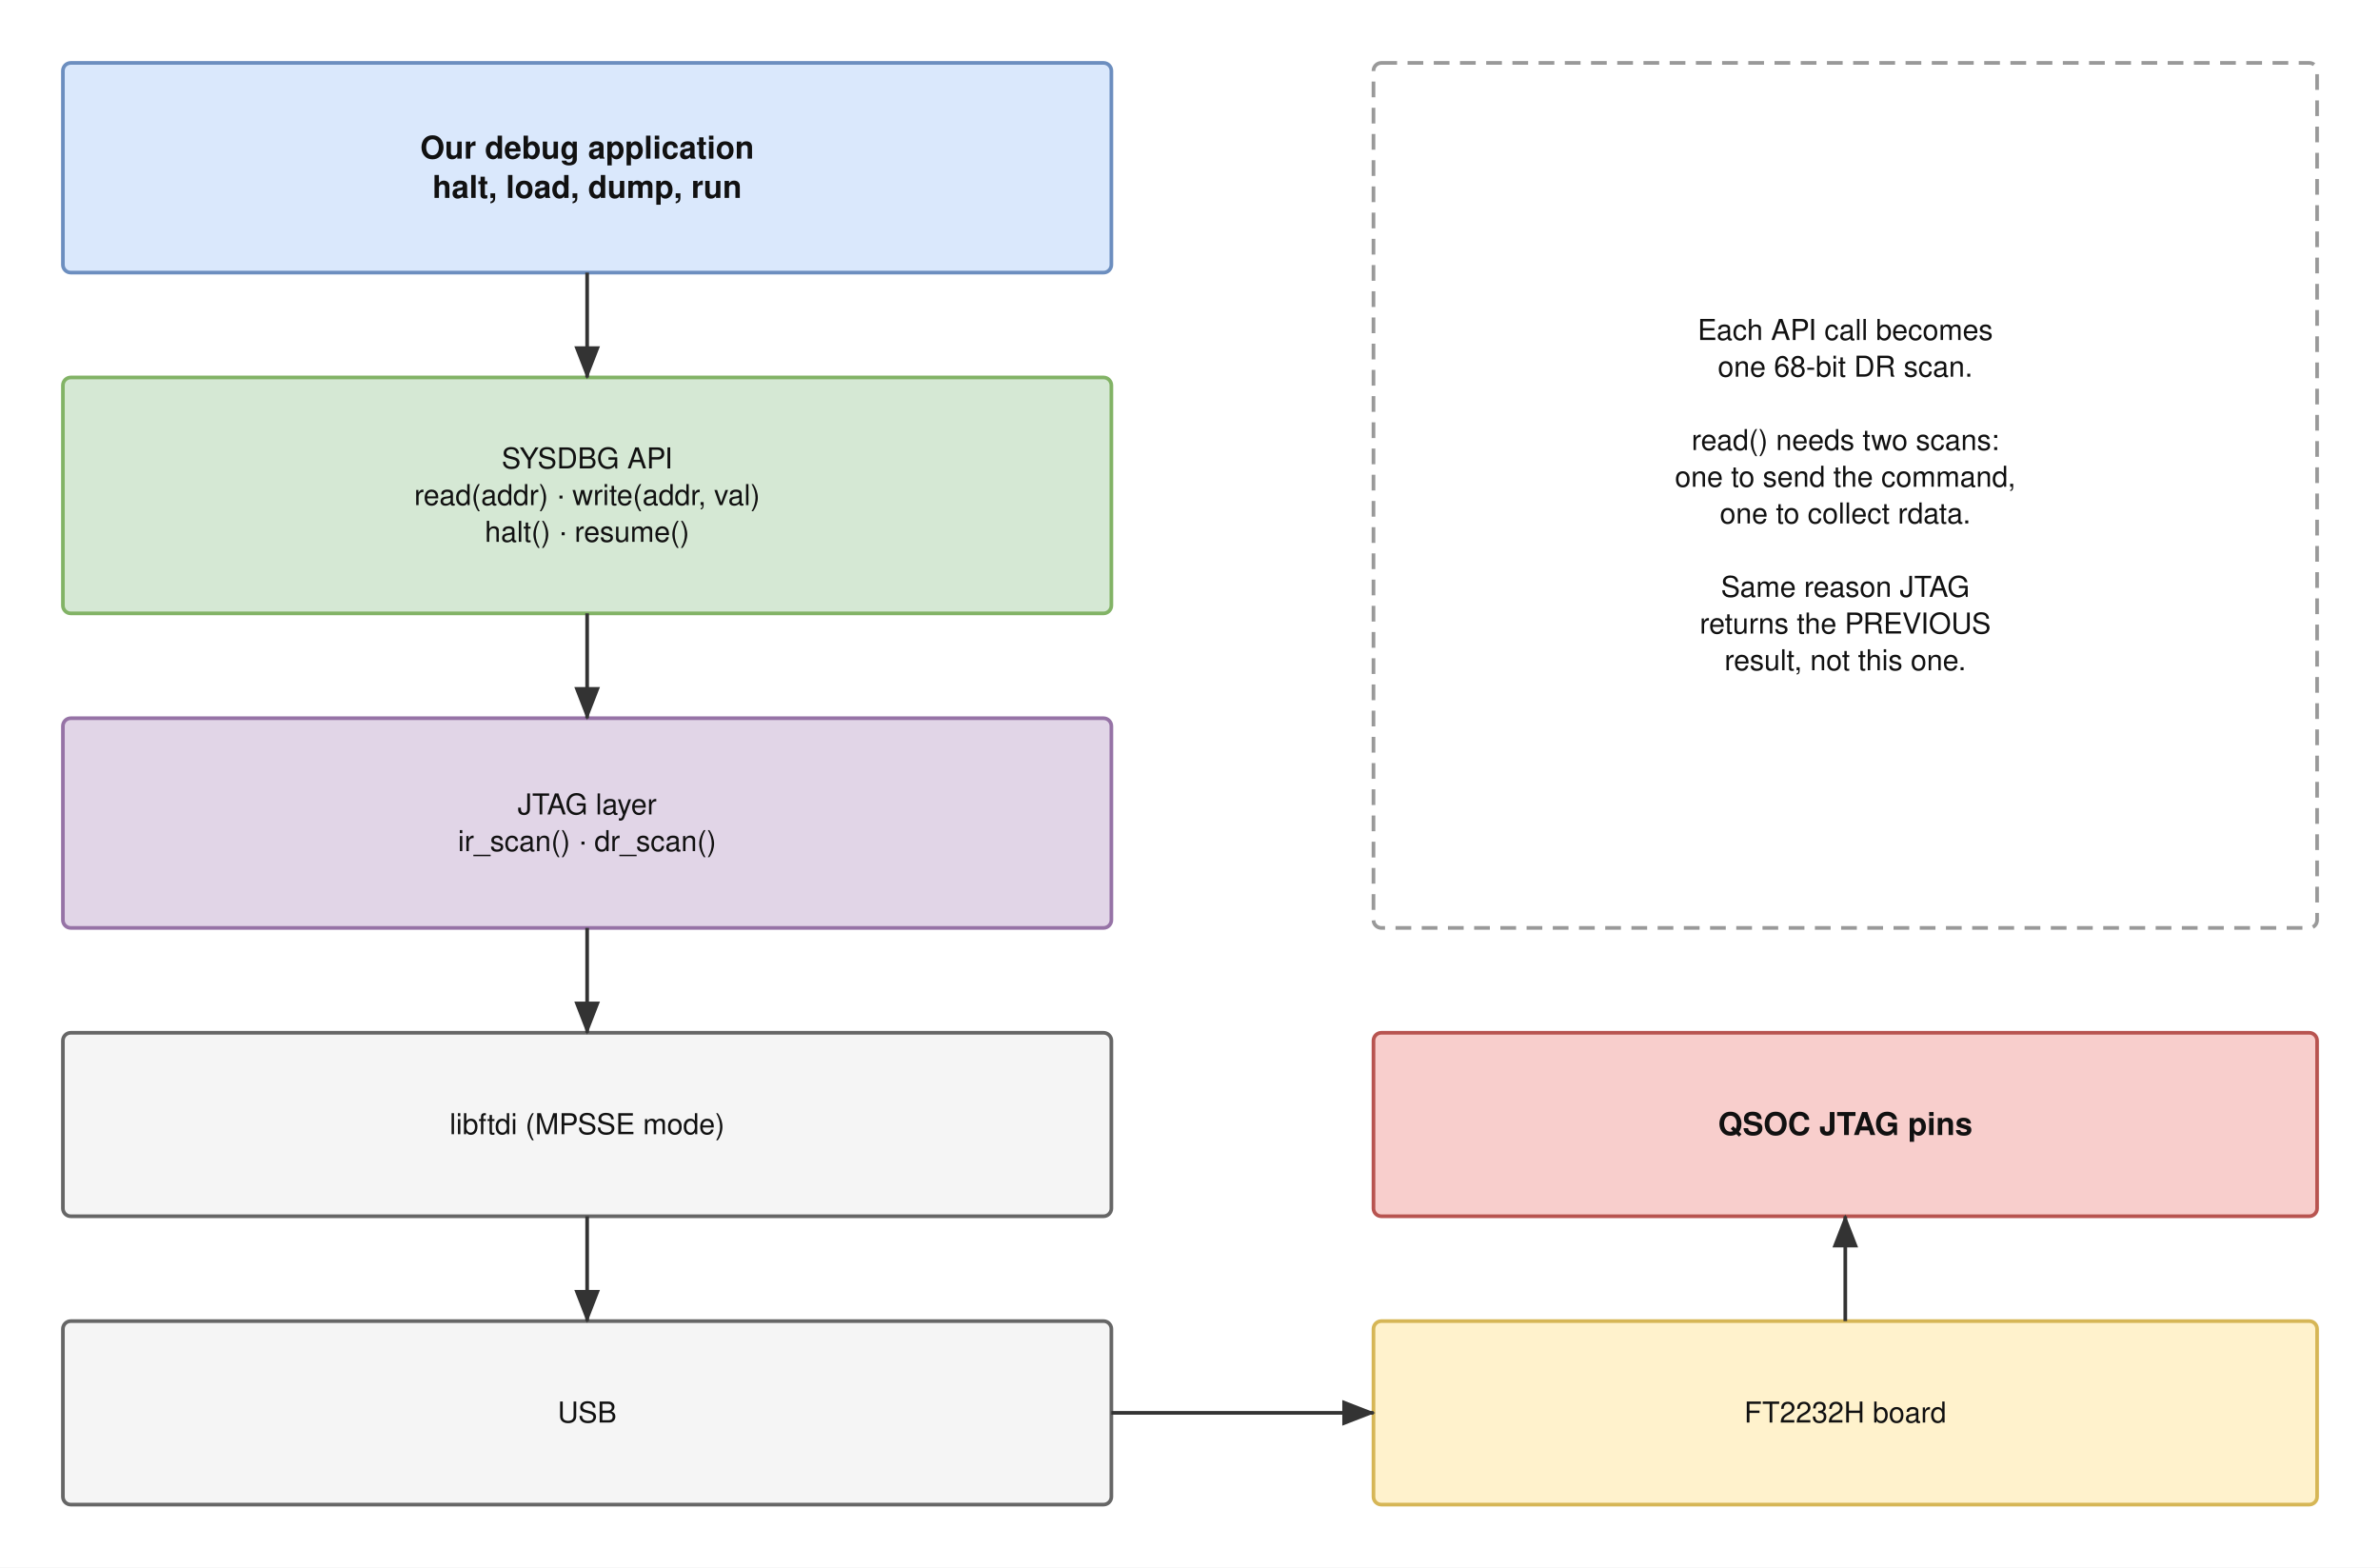
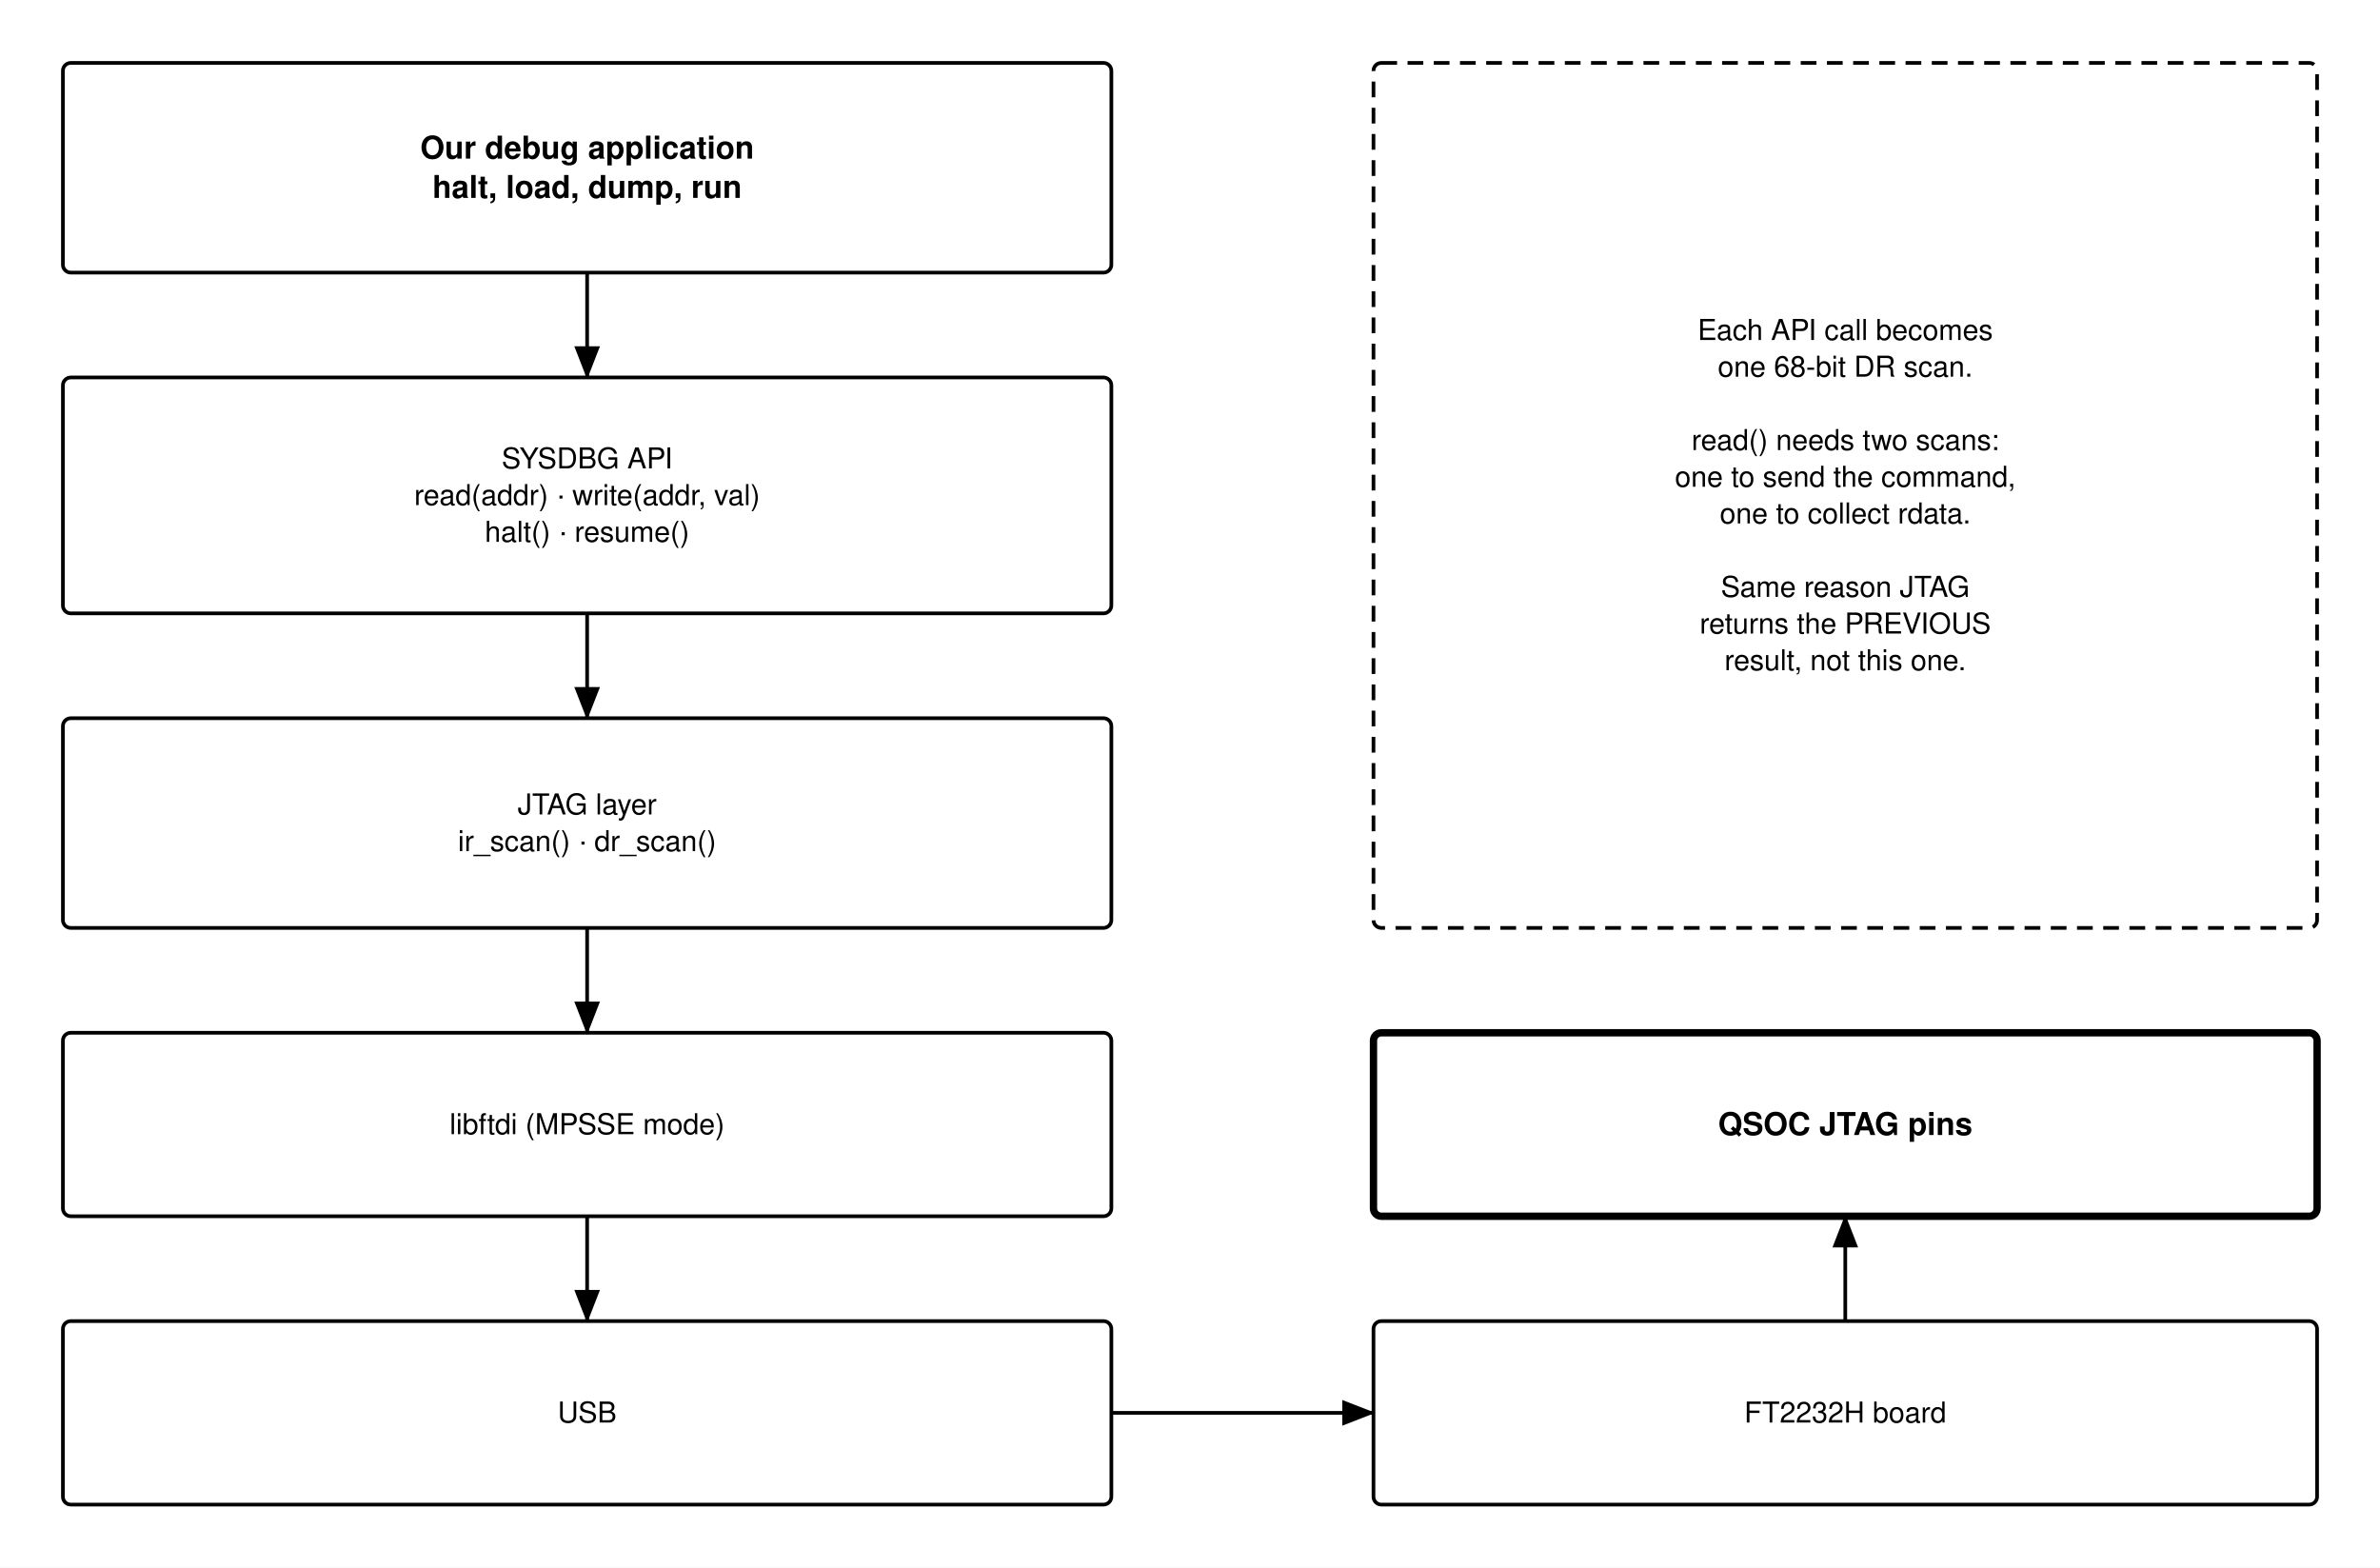
<svg xmlns="http://www.w3.org/2000/svg" width="908" height="598" viewBox="16 16 908 598" font-family="Helvetica,Arial,sans-serif">
  <defs>
    <marker id="ah" markerWidth="9" markerHeight="7" refX="8.5" refY="3.5" orient="auto">
-       <polygon points="0 0, 9 3.5, 0 7" fill="#333" />
+       <polygon points="0 0, 9 3.5, 0 7" fill="#000000" />
    </marker>
    <marker id="ahs" markerWidth="9" markerHeight="7" refX="0.5" refY="3.5" orient="auto">
-       <polygon points="9 0, 0 3.5, 9 7" fill="#333" />
+       <polygon points="9 0, 0 3.5, 9 7" fill="#000000" />
    </marker>
  </defs>
  <rect x="16" y="16" width="908" height="598" fill="#ffffff" />
-   <rect x="40" y="40" width="400" height="80" rx="3" fill="#dae8fc" stroke="#6c8ebf" stroke-width="1.4" />
-   <rect x="40" y="160" width="400" height="90" rx="3" fill="#d5e8d4" stroke="#82b366" stroke-width="1.4" />
-   <rect x="40" y="290" width="400" height="80" rx="3" fill="#e1d5e7" stroke="#9673a6" stroke-width="1.4" />
-   <rect x="40" y="410" width="400" height="70" rx="3" fill="#f5f5f5" stroke="#666666" stroke-width="1.4" />
-   <rect x="40" y="520" width="400" height="70" rx="3" fill="#f5f5f5" stroke="#666666" stroke-width="1.4" />
-   <rect x="540" y="520" width="360" height="70" rx="3" fill="#fff2cc" stroke="#d6b656" stroke-width="1.4" />
-   <rect x="540" y="410" width="360" height="70" rx="3" fill="#f8cecc" stroke="#b85450" stroke-width="1.4" />
-   <rect x="540" y="40" width="360" height="330" rx="3" fill="none" stroke="#999999" stroke-width="1.4" stroke-dasharray="6 4" />
-   <polyline points="240.0,120.0 240.0,160.0" fill="none" stroke="#333" stroke-width="1.4" marker-end="url(#ah)" />
-   <polyline points="240.0,250.0 240.0,290.0" fill="none" stroke="#333" stroke-width="1.4" marker-end="url(#ah)" />
-   <polyline points="240.0,370.0 240.0,410.0" fill="none" stroke="#333" stroke-width="1.4" marker-end="url(#ah)" />
-   <polyline points="240.0,480.0 240.0,520.0" fill="none" stroke="#333" stroke-width="1.4" marker-end="url(#ah)" />
-   <polyline points="440.0,555.0 540.0,555.0" fill="none" stroke="#333" stroke-width="1.4" marker-end="url(#ah)" />
-   <polyline points="720.0,520.0 720.0,480.0" fill="none" stroke="#333" stroke-width="1.4" marker-end="url(#ah)" />
-   <text x="240.0" y="76.5" font-size="12" text-anchor="middle" fill="#111" font-weight="bold">Our debug application</text>
-   <text x="240.0" y="91.5" font-size="12" text-anchor="middle" fill="#111" font-weight="bold">halt, load, dump, run</text>
-   <text x="240.0" y="194.7" font-size="11" text-anchor="middle" fill="#111">SYSDBG API</text>
-   <text x="240.0" y="208.7" font-size="11" text-anchor="middle" fill="#111">read(addr) · write(addr, val)</text>
-   <text x="240.0" y="222.7" font-size="11" text-anchor="middle" fill="#111">halt() · resume()</text>
-   <text x="240.0" y="326.7" font-size="11" text-anchor="middle" fill="#111">JTAG layer</text>
-   <text x="240.0" y="340.7" font-size="11" text-anchor="middle" fill="#111">ir_scan() · dr_scan()</text>
-   <text x="240.0" y="448.7" font-size="11" text-anchor="middle" fill="#111">libftdi (MPSSE mode)</text>
-   <text x="240.0" y="558.7" font-size="11" text-anchor="middle" fill="#111">USB</text>
-   <text x="720.0" y="558.7" font-size="11" text-anchor="middle" fill="#111">FT2232H board</text>
-   <text x="720.0" y="449.0" font-size="12" text-anchor="middle" fill="#111" font-weight="bold">QSOC JTAG pins</text>
-   <text x="720.0" y="145.7" font-size="11" text-anchor="middle" fill="#111">Each API call becomes</text>
-   <text x="720.0" y="159.7" font-size="11" text-anchor="middle" fill="#111">one 68-bit DR scan.</text>
-   <text x="720.0" y="173.7" font-size="11" text-anchor="middle" fill="#111" />
-   <text x="720.0" y="187.7" font-size="11" text-anchor="middle" fill="#111">read() needs two scans:</text>
-   <text x="720.0" y="201.7" font-size="11" text-anchor="middle" fill="#111">one to send the command,</text>
-   <text x="720.0" y="215.7" font-size="11" text-anchor="middle" fill="#111">one to collect rdata.</text>
-   <text x="720.0" y="229.7" font-size="11" text-anchor="middle" fill="#111" />
-   <text x="720.0" y="243.7" font-size="11" text-anchor="middle" fill="#111">Same reason JTAG</text>
-   <text x="720.0" y="257.7" font-size="11" text-anchor="middle" fill="#111">returns the PREVIOUS</text>
-   <text x="720.0" y="271.7" font-size="11" text-anchor="middle" fill="#111">result, not this one.</text>
+   <rect x="40" y="40" width="400" height="80" rx="3" fill="#ffffff" stroke="#000000" stroke-width="1.4" />
+   <rect x="40" y="160" width="400" height="90" rx="3" fill="#ffffff" stroke="#000000" stroke-width="1.4" />
+   <rect x="40" y="290" width="400" height="80" rx="3" fill="#ffffff" stroke="#000000" stroke-width="1.4" />
+   <rect x="40" y="410" width="400" height="70" rx="3" fill="#ffffff" stroke="#000000" stroke-width="1.4" />
+   <rect x="40" y="520" width="400" height="70" rx="3" fill="#ffffff" stroke="#000000" stroke-width="1.4" />
+   <rect x="540" y="520" width="360" height="70" rx="3" fill="#ffffff" stroke="#000000" stroke-width="1.4" />
+   <rect x="540" y="410" width="360" height="70" rx="3" fill="#ffffff" stroke="#000000" stroke-width="2.8" />
+   <rect x="540" y="40" width="360" height="330" rx="3" fill="none" stroke="#000000" stroke-width="1.4" stroke-dasharray="6 4" />
+   <polyline points="240.0,120.0 240.0,160.0" fill="none" stroke="#000000" stroke-width="1.4" marker-end="url(#ah)" />
+   <polyline points="240.0,250.0 240.0,290.0" fill="none" stroke="#000000" stroke-width="1.4" marker-end="url(#ah)" />
+   <polyline points="240.0,370.0 240.0,410.0" fill="none" stroke="#000000" stroke-width="1.4" marker-end="url(#ah)" />
+   <polyline points="240.0,480.0 240.0,520.0" fill="none" stroke="#000000" stroke-width="1.4" marker-end="url(#ah)" />
+   <polyline points="440.0,555.0 540.0,555.0" fill="none" stroke="#000000" stroke-width="1.4" marker-end="url(#ah)" />
+   <polyline points="720.0,520.0 720.0,480.0" fill="none" stroke="#000000" stroke-width="1.4" marker-end="url(#ah)" />
+   <text x="240.0" y="76.5" font-size="12" text-anchor="middle" fill="#000000" font-weight="bold">Our debug application</text>
+   <text x="240.0" y="91.5" font-size="12" text-anchor="middle" fill="#000000" font-weight="bold">halt, load, dump, run</text>
+   <text x="240.0" y="194.7" font-size="11" text-anchor="middle" fill="#000000">SYSDBG API</text>
+   <text x="240.0" y="208.7" font-size="11" text-anchor="middle" fill="#000000">read(addr) · write(addr, val)</text>
+   <text x="240.0" y="222.7" font-size="11" text-anchor="middle" fill="#000000">halt() · resume()</text>
+   <text x="240.0" y="326.7" font-size="11" text-anchor="middle" fill="#000000">JTAG layer</text>
+   <text x="240.0" y="340.7" font-size="11" text-anchor="middle" fill="#000000">ir_scan() · dr_scan()</text>
+   <text x="240.0" y="448.7" font-size="11" text-anchor="middle" fill="#000000">libftdi (MPSSE mode)</text>
+   <text x="240.0" y="558.7" font-size="11" text-anchor="middle" fill="#000000">USB</text>
+   <text x="720.0" y="558.7" font-size="11" text-anchor="middle" fill="#000000">FT2232H board</text>
+   <text x="720.0" y="449.0" font-size="12" text-anchor="middle" fill="#000000" font-weight="bold">QSOC JTAG pins</text>
+   <text x="720.0" y="145.7" font-size="11" text-anchor="middle" fill="#000000">Each API call becomes</text>
+   <text x="720.0" y="159.7" font-size="11" text-anchor="middle" fill="#000000">one 68-bit DR scan.</text>
+   <text x="720.0" y="173.7" font-size="11" text-anchor="middle" fill="#000000" />
+   <text x="720.0" y="187.7" font-size="11" text-anchor="middle" fill="#000000">read() needs two scans:</text>
+   <text x="720.0" y="201.7" font-size="11" text-anchor="middle" fill="#000000">one to send the command,</text>
+   <text x="720.0" y="215.7" font-size="11" text-anchor="middle" fill="#000000">one to collect rdata.</text>
+   <text x="720.0" y="229.7" font-size="11" text-anchor="middle" fill="#000000" />
+   <text x="720.0" y="243.7" font-size="11" text-anchor="middle" fill="#000000">Same reason JTAG</text>
+   <text x="720.0" y="257.7" font-size="11" text-anchor="middle" fill="#000000">returns the PREVIOUS</text>
+   <text x="720.0" y="271.7" font-size="11" text-anchor="middle" fill="#000000">result, not this one.</text>
</svg>
